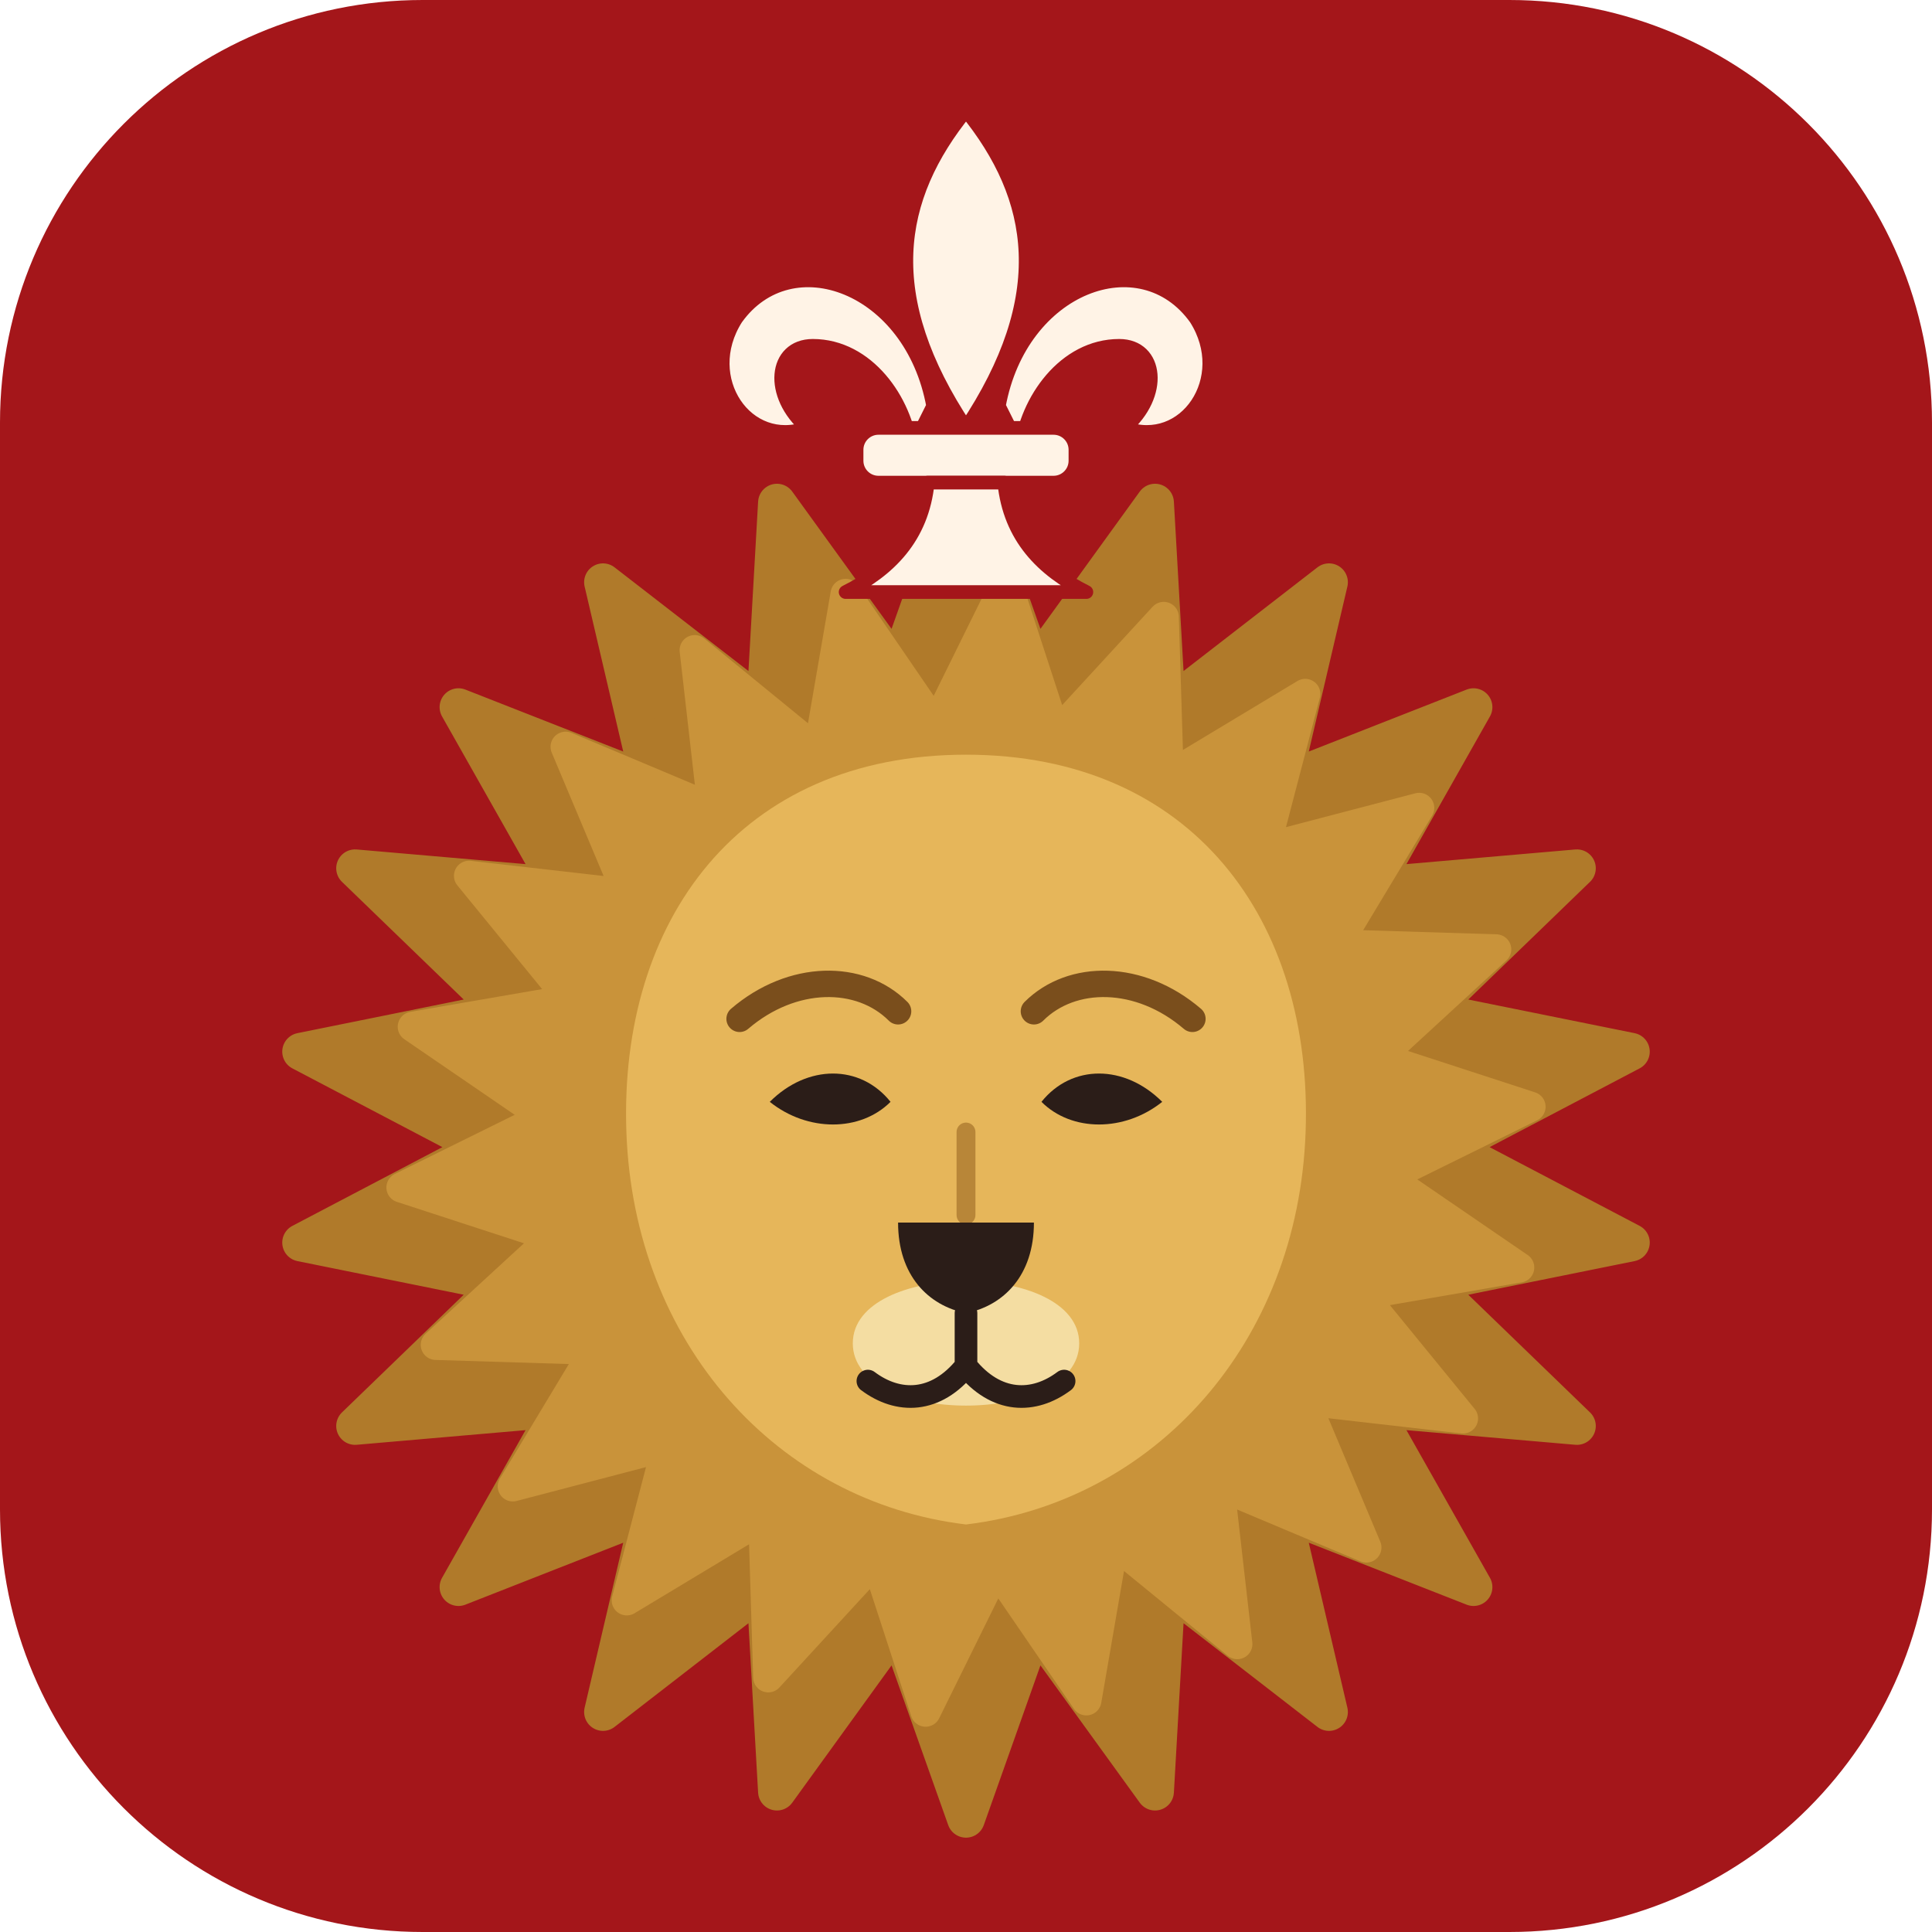
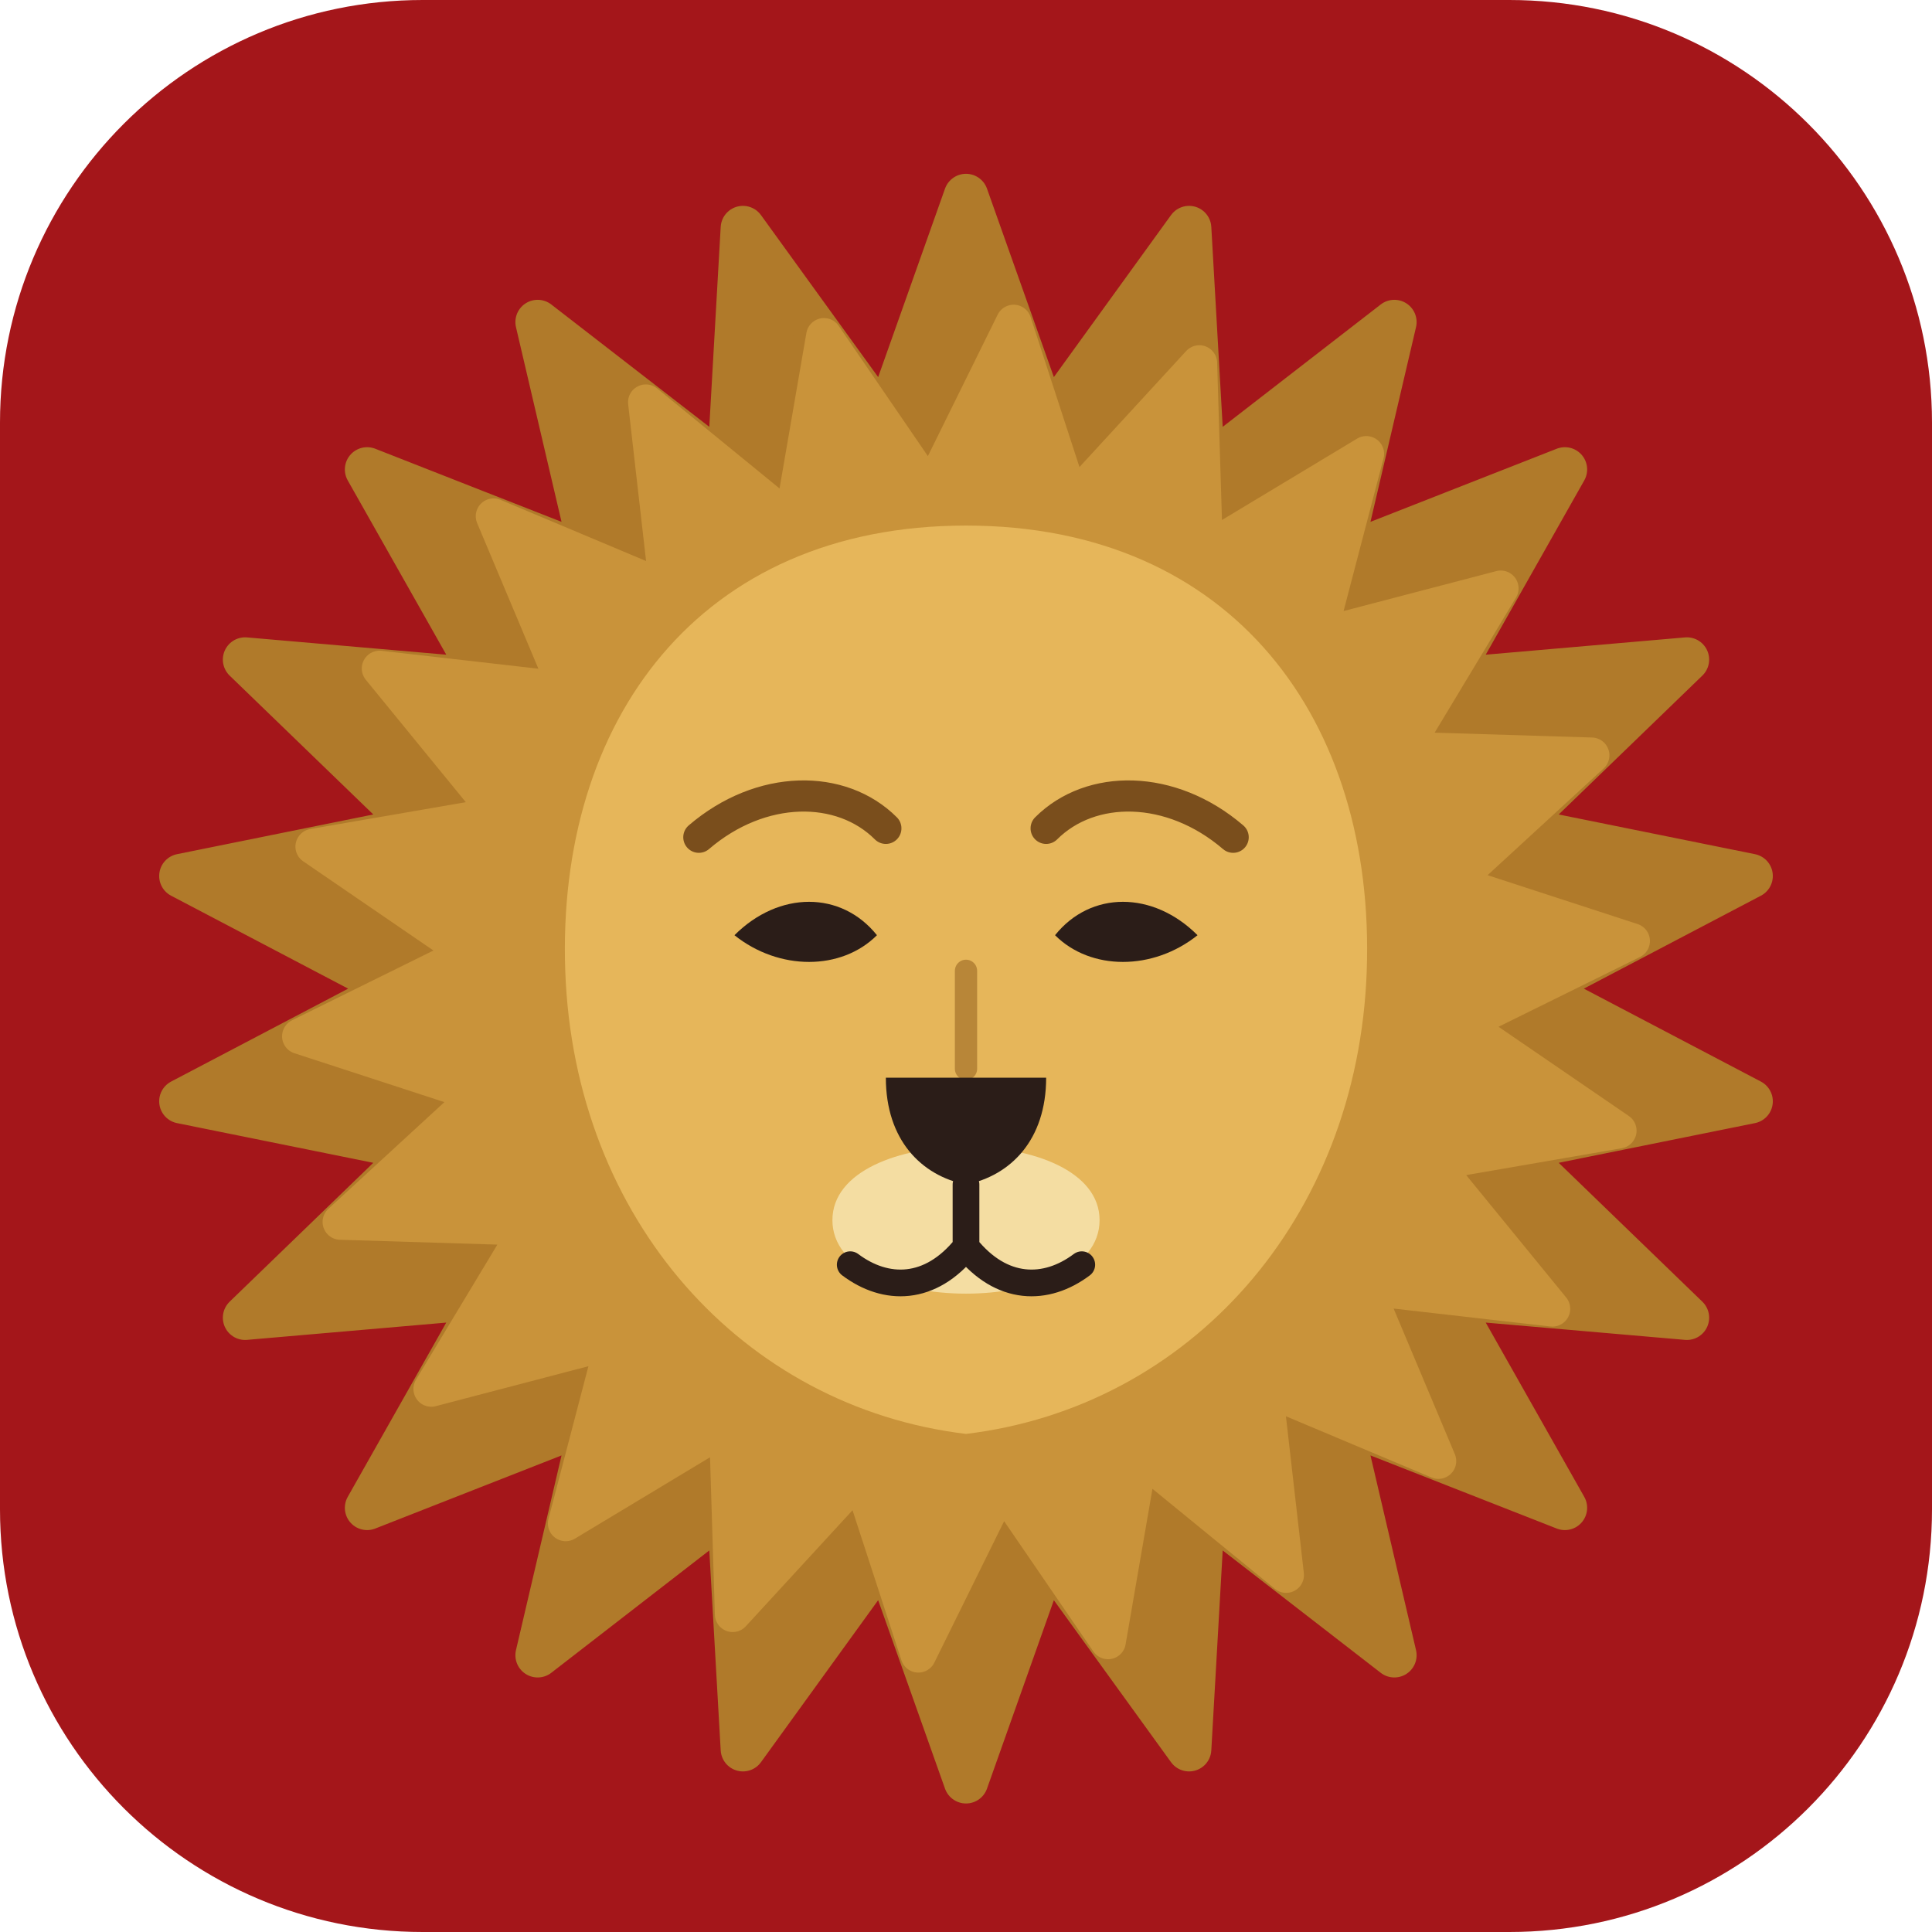
<svg xmlns="http://www.w3.org/2000/svg" viewBox="0 0 512 512">
  <rect width="512" height="512" rx="112" fill="#A4161A" />
-   <path d="M256.0 126.0 L274.2 177.3 L306.1 133.2 L309.2 187.6 L352.2 154.3 L339.8 207.3 L390.5 187.4 L363.7 234.8 L417.9 230.1 L378.8 267.9 L432.2 278.7 L384.0 304.0 L432.2 329.3 L378.8 340.1 L417.9 377.9 L363.7 373.2 L390.5 420.6 L339.8 400.7 L352.2 453.7 L309.2 420.4 L306.1 474.8 L274.2 430.7 L256.0 482.0 L237.8 430.7 L205.9 474.8 L202.8 420.4 L159.8 453.7 L172.2 400.7 L121.5 420.6 L148.3 373.2 L94.1 377.9 L133.2 340.1 L79.8 329.3 L128.0 304.0 L79.8 278.7 L133.2 267.9 L94.1 230.1 L148.3 234.8 L121.5 187.4 L172.2 207.3 L159.8 154.3 L202.8 187.6 L205.9 133.2 L237.8 177.3Z" fill="#B07A2A" stroke="#B07A2A" stroke-width="10" stroke-linejoin="round" />
-   <path d="M266.7 154.4 L279.8 194.6 L308.4 163.5 L309.7 205.7 L345.9 183.9 L335.2 224.8 L376.1 214.1 L354.3 250.3 L396.5 251.6 L365.4 280.2 L405.6 293.3 L367.7 312.0 L402.6 335.9 L360.9 343.1 L387.7 375.9 L345.7 371.1 L362.1 410.1 L323.1 393.7 L327.9 435.7 L295.1 408.9 L287.9 450.6 L264.0 415.7 L245.3 453.6 L232.2 413.4 L203.6 444.5 L202.3 402.3 L166.1 424.1 L176.8 383.2 L135.9 393.9 L157.7 357.7 L115.5 356.4 L146.6 327.8 L106.4 314.7 L144.3 296.0 L109.4 272.1 L151.1 264.9 L124.3 232.1 L166.3 236.9 L149.9 197.9 L188.9 214.3 L184.1 172.3 L216.9 199.1 L224.1 157.4 L248.0 192.3Z" fill="#C9933A" stroke="#C9933A" stroke-width="8" stroke-linejoin="round" />
-   <path d="M256 200 C316 200 348 244 346 300 C344 356 306 398 256 404 C206 398 168 356 166 300 C164 244 196 200 256 200 Z" fill="#E6B65A" />
-   <path d="M196 270 C210 258 228 258 238 268" stroke="#7A4E1C" stroke-width="7" stroke-linecap="round" fill="none" />
-   <path d="M316 270 C302 258 284 258 274 268" stroke="#7A4E1C" stroke-width="7" stroke-linecap="round" fill="none" />
-   <path d="M204 292 C214 282 228 282 236 292 C228 300 214 300 204 292 Z" fill="#2B1D18" />
-   <path d="M308 292 C298 282 284 282 276 292 C284 300 298 300 308 292 Z" fill="#2B1D18" />
-   <path d="M256 300 L256 322" stroke="#B88638" stroke-width="5" stroke-linecap="round" />
-   <path d="M226 356 C226 334 286 334 286 356 C286 378 226 378 226 356 Z" fill="#F4DDA2" />
-   <path d="M238 324 L274 324 C274 338 266 346 256 348 C246 346 238 338 238 324 Z" fill="#2B1D18" />
-   <path d="M256 348 L256 362 M256 362 C248 372 238 372 230 366 M256 362 C264 372 274 372 282 366" stroke="#2B1D18" stroke-width="6" stroke-linecap="round" fill="none" />
-   <g fill="#FFF3E6" stroke="#A4161A" stroke-width="2.5" stroke-linejoin="round">
-     <g transform="translate(256 96) scale(1.45) translate(-50 -48)">
-       <path d="M50 2 C63 18 66 36 50 60 C34 36 37 18 50 2 Z" />
-       <path d="M56 56 C60 34 82 26 92 40 C99 51 90 64 79 60 C86 54 85 45 78 45 C68 45 61 55 60 64 Z" />
-       <path d="M44 56 C40 34 18 26 8 40 C1 51 10 64 21 60 C14 54 15 45 22 45 C32 45 39 55 40 64 Z" />
-       <rect x="30" y="60" width="40" height="10" rx="4" />
-       <path d="M43 70 L57 70 C58 80 64 86 72 90 L28 90 C36 86 42 80 43 70 Z" />
-     </g>
+   <g transform="translate(256 262) scale(1.18) translate(-256 -304)">
+     <path d="M256.0 126.0 L274.2 177.3 L306.1 133.2 L309.2 187.6 L352.2 154.3 L339.8 207.3 L390.5 187.4 L363.7 234.8 L417.9 230.1 L378.8 267.9 L432.2 278.7 L384.0 304.0 L432.2 329.3 L378.8 340.1 L417.9 377.9 L363.7 373.2 L390.5 420.6 L339.8 400.7 L352.2 453.7 L309.2 420.4 L306.1 474.8 L274.2 430.7 L256.0 482.0 L237.8 430.7 L205.9 474.8 L202.8 420.4 L159.8 453.7 L172.2 400.7 L121.5 420.6 L148.3 373.2 L94.1 377.9 L133.2 340.1 L79.8 329.3 L128.0 304.0 L79.8 278.7 L133.2 267.9 L94.1 230.1 L148.3 234.8 L121.5 187.4 L172.2 207.3 L159.8 154.3 L202.8 187.6 L205.9 133.2 L237.8 177.3Z" fill="#B07A2A" stroke="#B07A2A" stroke-width="10" stroke-linejoin="round" />
+     <path d="M266.7 154.4 L279.8 194.6 L308.4 163.5 L309.7 205.7 L345.9 183.9 L335.2 224.8 L376.1 214.1 L354.3 250.3 L396.5 251.6 L365.4 280.2 L405.6 293.3 L367.7 312.0 L402.6 335.9 L360.9 343.1 L387.7 375.9 L345.7 371.1 L362.1 410.1 L323.1 393.7 L327.9 435.7 L295.1 408.9 L287.9 450.6 L264.0 415.7 L245.3 453.6 L232.2 413.4 L203.6 444.5 L202.3 402.3 L166.1 424.1 L176.8 383.2 L135.9 393.9 L157.7 357.7 L115.5 356.4 L146.6 327.8 L106.4 314.7 L144.3 296.0 L109.4 272.1 L151.1 264.9 L124.3 232.1 L166.3 236.9 L149.9 197.9 L188.9 214.3 L184.1 172.3 L216.9 199.1 L224.1 157.4 L248.0 192.3Z" fill="#C9933A" stroke="#C9933A" stroke-width="8" stroke-linejoin="round" />
+     <path d="M256 200 C316 200 348 244 346 300 C344 356 306 398 256 404 C206 398 168 356 166 300 C164 244 196 200 256 200 Z" fill="#E6B65A" />
+     <path d="M196 270 C210 258 228 258 238 268" stroke="#7A4E1C" stroke-width="7" stroke-linecap="round" fill="none" />
+     <path d="M316 270 C302 258 284 258 274 268" stroke="#7A4E1C" stroke-width="7" stroke-linecap="round" fill="none" />
+     <path d="M204 292 C214 282 228 282 236 292 C228 300 214 300 204 292 Z" fill="#2B1D18" />
+     <path d="M308 292 C298 282 284 282 276 292 C284 300 298 300 308 292 Z" fill="#2B1D18" />
+     <path d="M256 300 L256 322" stroke="#B88638" stroke-width="5" stroke-linecap="round" />
+     <path d="M226 356 C226 334 286 334 286 356 C286 378 226 378 226 356 Z" fill="#F4DDA2" />
+     <path d="M238 324 L274 324 C274 338 266 346 256 348 C246 346 238 338 238 324 Z" fill="#2B1D18" />
+     <path d="M256 348 L256 362 M256 362 C248 372 238 372 230 366 M256 362 C264 372 274 372 282 366" stroke="#2B1D18" stroke-width="6" stroke-linecap="round" fill="none" />
  </g>
</svg>
